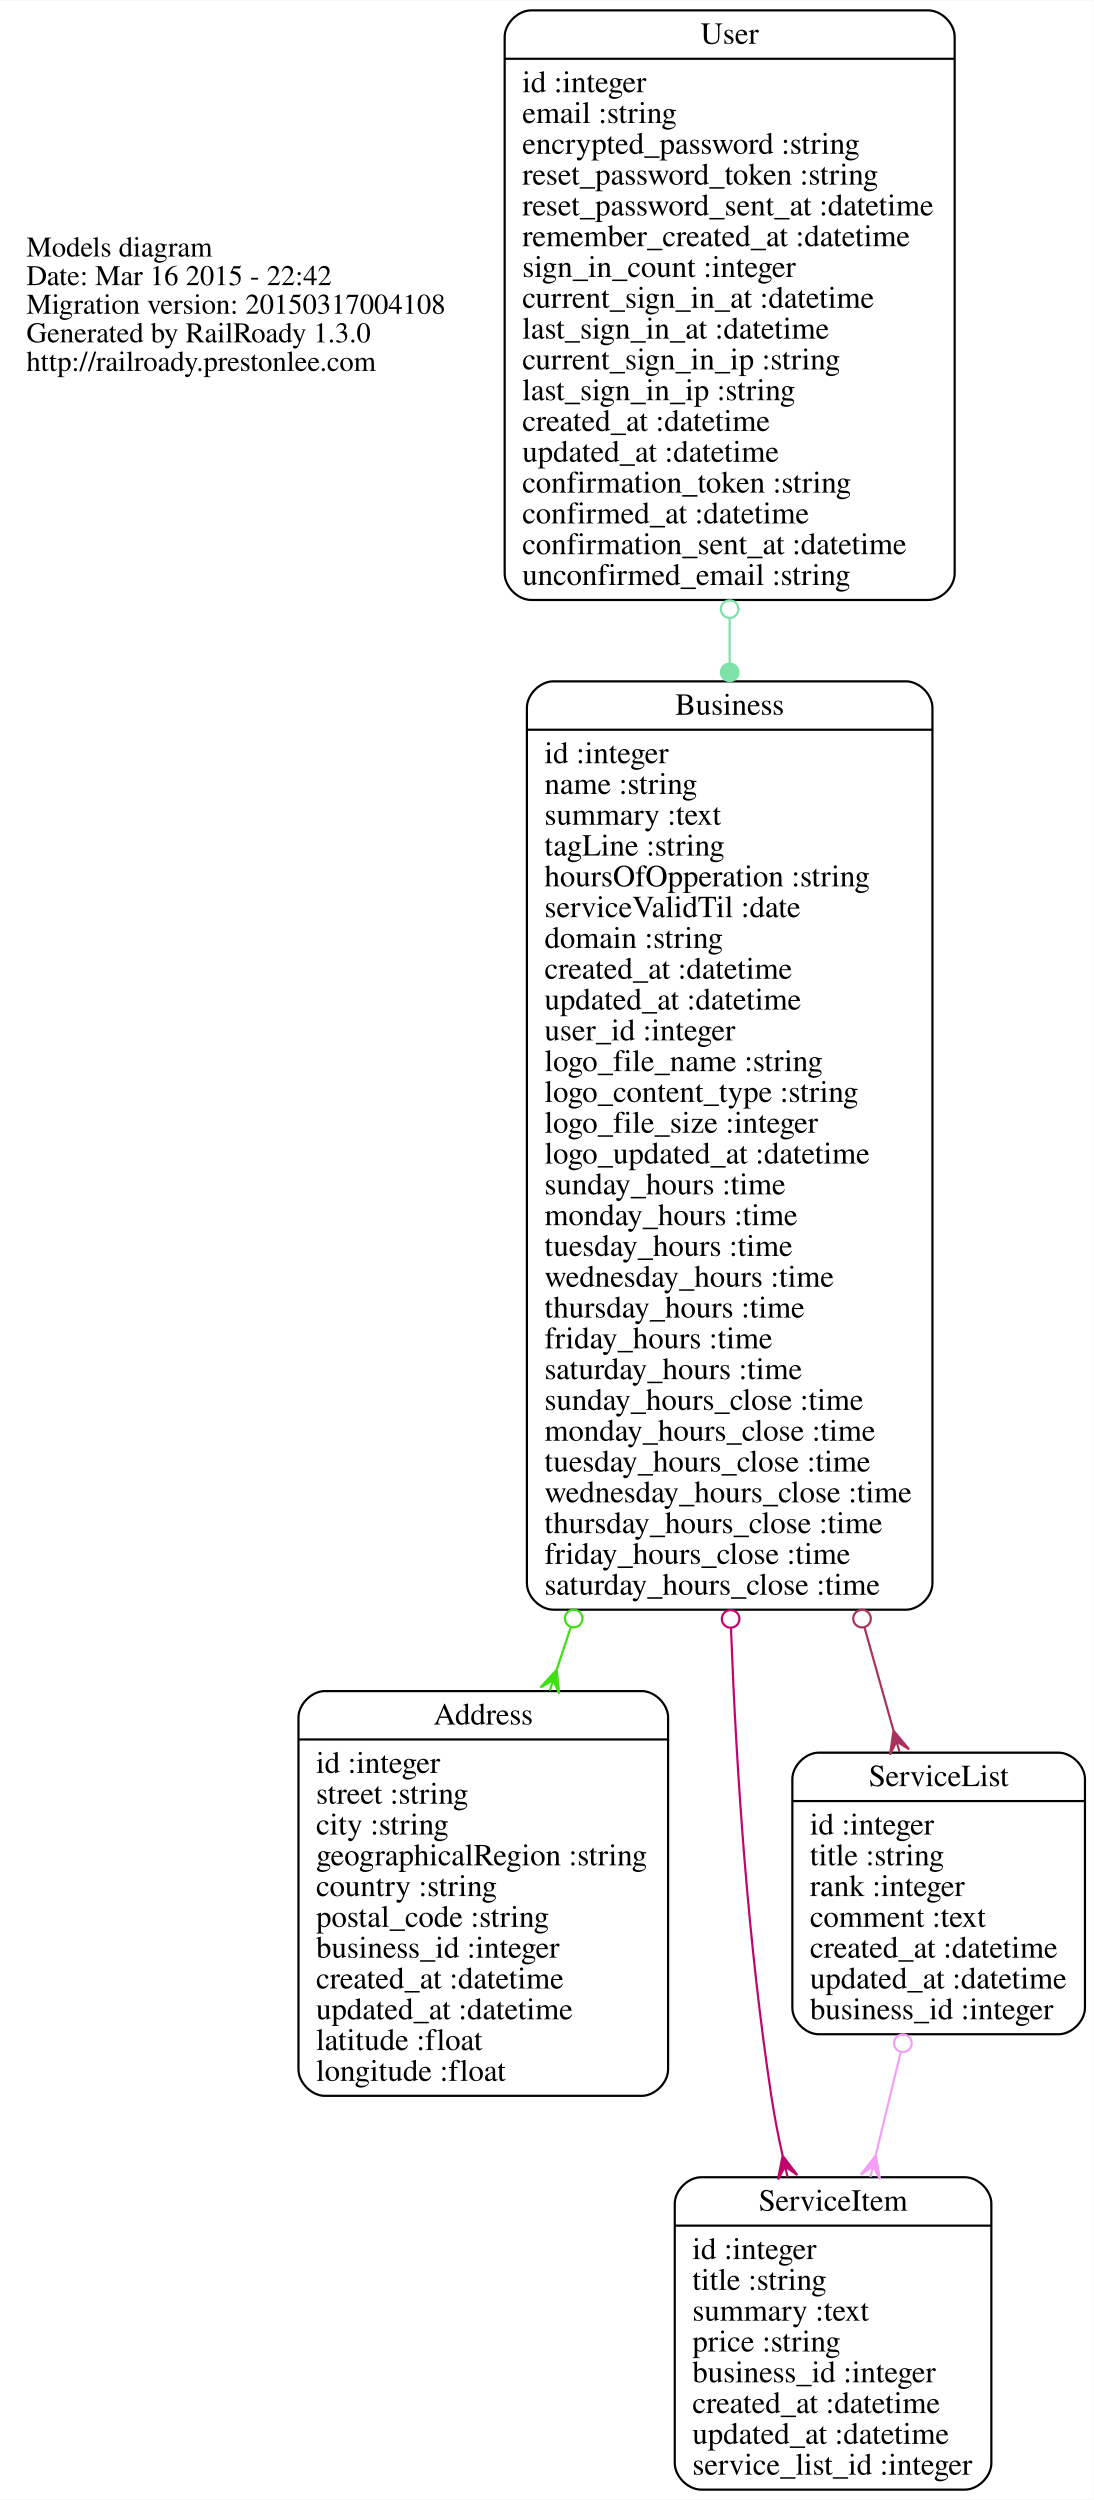
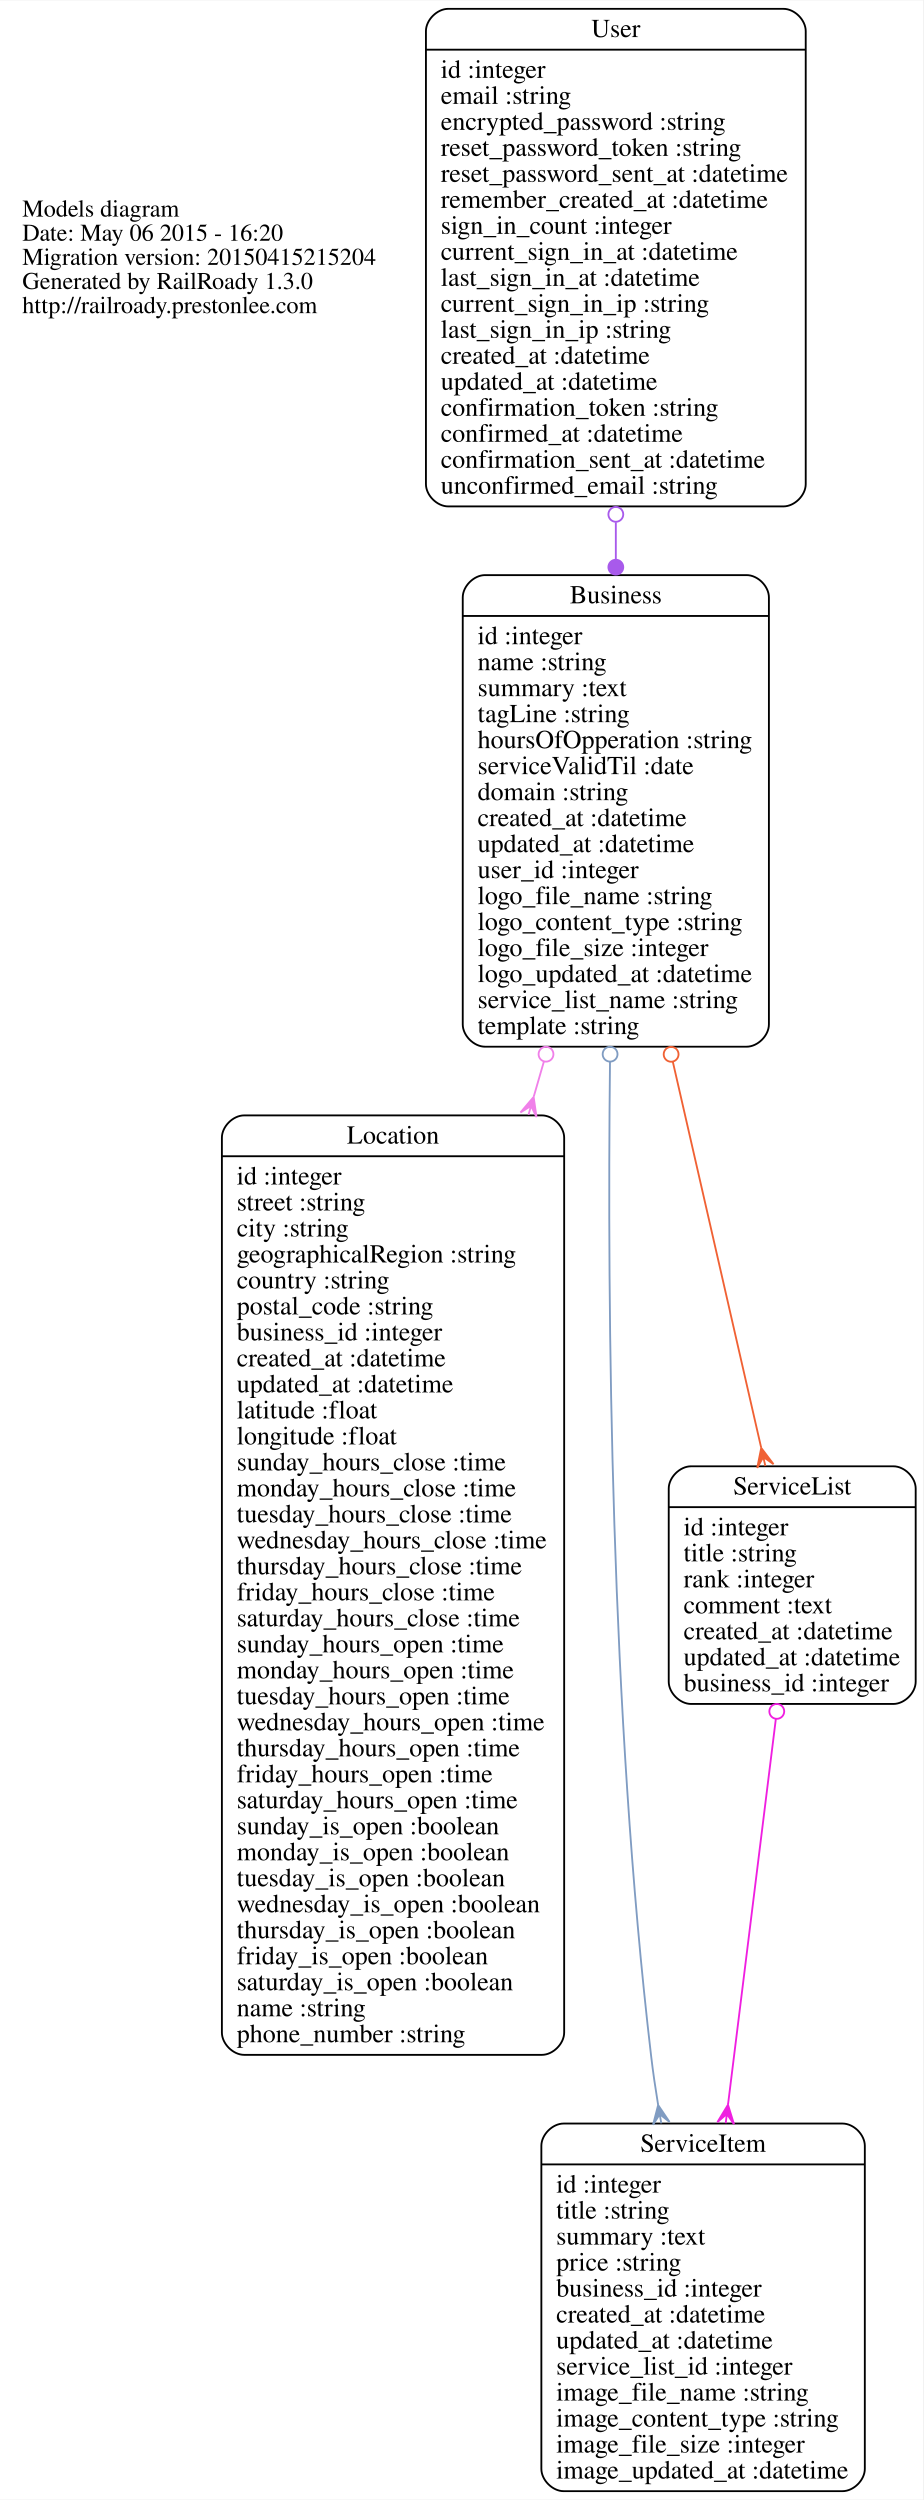
- <svg xmlns="http://www.w3.org/2000/svg" width="497pt" height="1136pt" viewBox="0.00 0.00 497.19 1136.00">
-   <g id="graph0" class="graph" transform="scale(1 1) rotate(0) translate(4 1132)">
-     <polygon fill="white" stroke="none" points="-4,4 -4,-1132 493.193,-1132 493.193,4 -4,4" />
+ <svg xmlns="http://www.w3.org/2000/svg" width="497pt" height="1346pt" viewBox="0.00 0.00 497.19 1346.00">
+   <g id="graph0" class="graph" transform="scale(1 1) rotate(0) translate(4 1342)">
+     <polygon fill="white" stroke="none" points="-4,4 -4,-1342 493.193,-1342 493.193,4 -4,4" />
    <g id="node1" class="node">
-       <text text-anchor="start" x="8" y="-1015.6" font-family="Times,serif" font-size="13.00">Models diagram</text>
-       <text text-anchor="start" x="8" y="-1002.6" font-family="Times,serif" font-size="13.00">Date: Mar 16 2015 - 22:42</text>
-       <text text-anchor="start" x="8" y="-989.6" font-family="Times,serif" font-size="13.00">Migration version: 20150317004108</text>
-       <text text-anchor="start" x="8" y="-976.6" font-family="Times,serif" font-size="13.00">Generated by RailRoady 1.3.0</text>
-       <text text-anchor="start" x="8" y="-963.6" font-family="Times,serif" font-size="13.00">http://railroady.prestonlee.com</text>
+       <text text-anchor="start" x="8" y="-1225.6" font-family="Times,serif" font-size="13.00">Models diagram</text>
+       <text text-anchor="start" x="8" y="-1212.6" font-family="Times,serif" font-size="13.00">Date: May 06 2015 - 16:20</text>
+       <text text-anchor="start" x="8" y="-1199.6" font-family="Times,serif" font-size="13.00">Migration version: 20150415215204</text>
+       <text text-anchor="start" x="8" y="-1186.6" font-family="Times,serif" font-size="13.00">Generated by RailRoady 1.3.0</text>
+       <text text-anchor="start" x="8" y="-1173.6" font-family="Times,serif" font-size="13.00">http://railroady.prestonlee.com</text>
    </g>
    <g id="node2" class="node">
-       <path fill="none" stroke="black" d="M143.679,-179.5C143.679,-179.5 287.697,-179.5 287.697,-179.5 293.697,-179.5 299.697,-185.5 299.697,-191.5 299.697,-191.5 299.697,-351.5 299.697,-351.5 299.697,-357.5 293.697,-363.5 287.697,-363.5 287.697,-363.5 143.679,-363.5 143.679,-363.5 137.679,-363.5 131.679,-357.5 131.679,-351.5 131.679,-351.5 131.679,-191.5 131.679,-191.5 131.679,-185.5 137.679,-179.5 143.679,-179.5" />
-       <text text-anchor="middle" x="215.688" y="-348.3" font-family="Times,serif" font-size="14.00">Address</text>
-       <polyline fill="none" stroke="black" points="131.679,-341.5 299.697,-341.5 " />
-       <text text-anchor="start" x="139.679" y="-326.3" font-family="Times,serif" font-size="14.00">id :integer</text>
-       <text text-anchor="start" x="139.679" y="-312.3" font-family="Times,serif" font-size="14.00">street :string</text>
-       <text text-anchor="start" x="139.679" y="-298.3" font-family="Times,serif" font-size="14.00">city :string</text>
-       <text text-anchor="start" x="139.679" y="-284.3" font-family="Times,serif" font-size="14.00">geographicalRegion :string</text>
-       <text text-anchor="start" x="139.679" y="-270.3" font-family="Times,serif" font-size="14.00">country :string</text>
-       <text text-anchor="start" x="139.679" y="-256.3" font-family="Times,serif" font-size="14.00">postal_code :string</text>
-       <text text-anchor="start" x="139.679" y="-242.3" font-family="Times,serif" font-size="14.00">business_id :integer</text>
-       <text text-anchor="start" x="139.679" y="-228.3" font-family="Times,serif" font-size="14.00">created_at :datetime</text>
-       <text text-anchor="start" x="139.679" y="-214.3" font-family="Times,serif" font-size="14.00">updated_at :datetime</text>
-       <text text-anchor="start" x="139.679" y="-200.3" font-family="Times,serif" font-size="14.00">latitude :float</text>
-       <text text-anchor="start" x="139.679" y="-186.3" font-family="Times,serif" font-size="14.00">longitude :float</text>
+       <path fill="none" stroke="black" d="M257.238,-778.5C257.238,-778.5 398.138,-778.5 398.138,-778.5 404.138,-778.5 410.138,-784.5 410.138,-790.5 410.138,-790.5 410.138,-1020.5 410.138,-1020.5 410.138,-1026.5 404.138,-1032.5 398.138,-1032.5 398.138,-1032.5 257.238,-1032.5 257.238,-1032.5 251.238,-1032.5 245.238,-1026.5 245.238,-1020.5 245.238,-1020.5 245.238,-790.5 245.238,-790.5 245.238,-784.5 251.238,-778.5 257.238,-778.5" />
+       <text text-anchor="middle" x="327.688" y="-1017.3" font-family="Times,serif" font-size="14.00">Business</text>
+       <polyline fill="none" stroke="black" points="245.238,-1010.5 410.138,-1010.5 " />
+       <text text-anchor="start" x="253.238" y="-995.3" font-family="Times,serif" font-size="14.00">id :integer</text>
+       <text text-anchor="start" x="253.238" y="-981.3" font-family="Times,serif" font-size="14.00">name :string</text>
+       <text text-anchor="start" x="253.238" y="-967.3" font-family="Times,serif" font-size="14.00">summary :text</text>
+       <text text-anchor="start" x="253.238" y="-953.3" font-family="Times,serif" font-size="14.00">tagLine :string</text>
+       <text text-anchor="start" x="253.238" y="-939.3" font-family="Times,serif" font-size="14.00">hoursOfOpperation :string</text>
+       <text text-anchor="start" x="253.238" y="-925.3" font-family="Times,serif" font-size="14.00">serviceValidTil :date</text>
+       <text text-anchor="start" x="253.238" y="-911.3" font-family="Times,serif" font-size="14.00">domain :string</text>
+       <text text-anchor="start" x="253.238" y="-897.3" font-family="Times,serif" font-size="14.00">created_at :datetime</text>
+       <text text-anchor="start" x="253.238" y="-883.3" font-family="Times,serif" font-size="14.00">updated_at :datetime</text>
+       <text text-anchor="start" x="253.238" y="-869.3" font-family="Times,serif" font-size="14.00">user_id :integer</text>
+       <text text-anchor="start" x="253.238" y="-855.3" font-family="Times,serif" font-size="14.00">logo_file_name :string</text>
+       <text text-anchor="start" x="253.238" y="-841.3" font-family="Times,serif" font-size="14.00">logo_content_type :string</text>
+       <text text-anchor="start" x="253.238" y="-827.3" font-family="Times,serif" font-size="14.00">logo_file_size :integer</text>
+       <text text-anchor="start" x="253.238" y="-813.3" font-family="Times,serif" font-size="14.00">logo_updated_at :datetime</text>
+       <text text-anchor="start" x="253.238" y="-799.3" font-family="Times,serif" font-size="14.00">service_list_name :string</text>
+       <text text-anchor="start" x="253.238" y="-785.3" font-family="Times,serif" font-size="14.00">template :string</text>
    </g>
    <g id="node3" class="node">
-       <path fill="none" stroke="black" d="M247.513,-400.5C247.513,-400.5 407.862,-400.5 407.862,-400.5 413.862,-400.5 419.862,-406.5 419.862,-412.5 419.862,-412.5 419.862,-810.5 419.862,-810.5 419.862,-816.5 413.862,-822.5 407.862,-822.5 407.862,-822.5 247.513,-822.5 247.513,-822.5 241.513,-822.5 235.513,-816.5 235.513,-810.5 235.513,-810.5 235.513,-412.5 235.513,-412.5 235.513,-406.5 241.513,-400.5 247.513,-400.5" />
-       <text text-anchor="middle" x="327.688" y="-807.3" font-family="Times,serif" font-size="14.00">Business</text>
-       <polyline fill="none" stroke="black" points="235.513,-800.5 419.862,-800.5 " />
-       <text text-anchor="start" x="243.513" y="-785.3" font-family="Times,serif" font-size="14.00">id :integer</text>
-       <text text-anchor="start" x="243.513" y="-771.3" font-family="Times,serif" font-size="14.00">name :string</text>
-       <text text-anchor="start" x="243.513" y="-757.3" font-family="Times,serif" font-size="14.00">summary :text</text>
-       <text text-anchor="start" x="243.513" y="-743.3" font-family="Times,serif" font-size="14.00">tagLine :string</text>
-       <text text-anchor="start" x="243.513" y="-729.3" font-family="Times,serif" font-size="14.00">hoursOfOpperation :string</text>
-       <text text-anchor="start" x="243.513" y="-715.3" font-family="Times,serif" font-size="14.00">serviceValidTil :date</text>
-       <text text-anchor="start" x="243.513" y="-701.3" font-family="Times,serif" font-size="14.00">domain :string</text>
-       <text text-anchor="start" x="243.513" y="-687.3" font-family="Times,serif" font-size="14.00">created_at :datetime</text>
-       <text text-anchor="start" x="243.513" y="-673.3" font-family="Times,serif" font-size="14.00">updated_at :datetime</text>
-       <text text-anchor="start" x="243.513" y="-659.3" font-family="Times,serif" font-size="14.00">user_id :integer</text>
-       <text text-anchor="start" x="243.513" y="-645.3" font-family="Times,serif" font-size="14.00">logo_file_name :string</text>
-       <text text-anchor="start" x="243.513" y="-631.3" font-family="Times,serif" font-size="14.00">logo_content_type :string</text>
-       <text text-anchor="start" x="243.513" y="-617.3" font-family="Times,serif" font-size="14.00">logo_file_size :integer</text>
-       <text text-anchor="start" x="243.513" y="-603.3" font-family="Times,serif" font-size="14.00">logo_updated_at :datetime</text>
-       <text text-anchor="start" x="243.513" y="-589.3" font-family="Times,serif" font-size="14.00">sunday_hours :time</text>
-       <text text-anchor="start" x="243.513" y="-575.3" font-family="Times,serif" font-size="14.00">monday_hours :time</text>
-       <text text-anchor="start" x="243.513" y="-561.3" font-family="Times,serif" font-size="14.00">tuesday_hours :time</text>
-       <text text-anchor="start" x="243.513" y="-547.3" font-family="Times,serif" font-size="14.00">wednesday_hours :time</text>
-       <text text-anchor="start" x="243.513" y="-533.3" font-family="Times,serif" font-size="14.00">thursday_hours :time</text>
-       <text text-anchor="start" x="243.513" y="-519.3" font-family="Times,serif" font-size="14.00">friday_hours :time</text>
-       <text text-anchor="start" x="243.513" y="-505.3" font-family="Times,serif" font-size="14.00">saturday_hours :time</text>
-       <text text-anchor="start" x="243.513" y="-491.3" font-family="Times,serif" font-size="14.00">sunday_hours_close :time</text>
-       <text text-anchor="start" x="243.513" y="-477.3" font-family="Times,serif" font-size="14.00">monday_hours_close :time</text>
-       <text text-anchor="start" x="243.513" y="-463.3" font-family="Times,serif" font-size="14.00">tuesday_hours_close :time</text>
-       <text text-anchor="start" x="243.513" y="-449.3" font-family="Times,serif" font-size="14.00">wednesday_hours_close :time</text>
-       <text text-anchor="start" x="243.513" y="-435.3" font-family="Times,serif" font-size="14.00">thursday_hours_close :time</text>
-       <text text-anchor="start" x="243.513" y="-421.3" font-family="Times,serif" font-size="14.00">friday_hours_close :time</text>
-       <text text-anchor="start" x="243.513" y="-407.3" font-family="Times,serif" font-size="14.00">saturday_hours_close :time</text>
+       <path fill="none" stroke="black" d="M127.513,-235.5C127.513,-235.5 287.862,-235.5 287.862,-235.5 293.862,-235.5 299.862,-241.5 299.862,-247.5 299.862,-247.5 299.862,-729.5 299.862,-729.5 299.862,-735.5 293.862,-741.5 287.862,-741.5 287.862,-741.5 127.513,-741.5 127.513,-741.5 121.513,-741.5 115.513,-735.5 115.513,-729.5 115.513,-729.5 115.513,-247.5 115.513,-247.5 115.513,-241.5 121.513,-235.5 127.513,-235.5" />
+       <text text-anchor="middle" x="207.688" y="-726.3" font-family="Times,serif" font-size="14.00">Location</text>
+       <polyline fill="none" stroke="black" points="115.513,-719.5 299.862,-719.5 " />
+       <text text-anchor="start" x="123.513" y="-704.3" font-family="Times,serif" font-size="14.00">id :integer</text>
+       <text text-anchor="start" x="123.513" y="-690.3" font-family="Times,serif" font-size="14.00">street :string</text>
+       <text text-anchor="start" x="123.513" y="-676.3" font-family="Times,serif" font-size="14.00">city :string</text>
+       <text text-anchor="start" x="123.513" y="-662.3" font-family="Times,serif" font-size="14.00">geographicalRegion :string</text>
+       <text text-anchor="start" x="123.513" y="-648.3" font-family="Times,serif" font-size="14.00">country :string</text>
+       <text text-anchor="start" x="123.513" y="-634.3" font-family="Times,serif" font-size="14.00">postal_code :string</text>
+       <text text-anchor="start" x="123.513" y="-620.3" font-family="Times,serif" font-size="14.00">business_id :integer</text>
+       <text text-anchor="start" x="123.513" y="-606.3" font-family="Times,serif" font-size="14.00">created_at :datetime</text>
+       <text text-anchor="start" x="123.513" y="-592.3" font-family="Times,serif" font-size="14.00">updated_at :datetime</text>
+       <text text-anchor="start" x="123.513" y="-578.3" font-family="Times,serif" font-size="14.00">latitude :float</text>
+       <text text-anchor="start" x="123.513" y="-564.3" font-family="Times,serif" font-size="14.00">longitude :float</text>
+       <text text-anchor="start" x="123.513" y="-550.3" font-family="Times,serif" font-size="14.00">sunday_hours_close :time</text>
+       <text text-anchor="start" x="123.513" y="-536.3" font-family="Times,serif" font-size="14.00">monday_hours_close :time</text>
+       <text text-anchor="start" x="123.513" y="-522.3" font-family="Times,serif" font-size="14.00">tuesday_hours_close :time</text>
+       <text text-anchor="start" x="123.513" y="-508.3" font-family="Times,serif" font-size="14.00">wednesday_hours_close :time</text>
+       <text text-anchor="start" x="123.513" y="-494.3" font-family="Times,serif" font-size="14.00">thursday_hours_close :time</text>
+       <text text-anchor="start" x="123.513" y="-480.3" font-family="Times,serif" font-size="14.00">friday_hours_close :time</text>
+       <text text-anchor="start" x="123.513" y="-466.3" font-family="Times,serif" font-size="14.00">saturday_hours_close :time</text>
+       <text text-anchor="start" x="123.513" y="-452.3" font-family="Times,serif" font-size="14.00">sunday_hours_open :time</text>
+       <text text-anchor="start" x="123.513" y="-438.3" font-family="Times,serif" font-size="14.00">monday_hours_open :time</text>
+       <text text-anchor="start" x="123.513" y="-424.3" font-family="Times,serif" font-size="14.00">tuesday_hours_open :time</text>
+       <text text-anchor="start" x="123.513" y="-410.3" font-family="Times,serif" font-size="14.00">wednesday_hours_open :time</text>
+       <text text-anchor="start" x="123.513" y="-396.3" font-family="Times,serif" font-size="14.00">thursday_hours_open :time</text>
+       <text text-anchor="start" x="123.513" y="-382.3" font-family="Times,serif" font-size="14.00">friday_hours_open :time</text>
+       <text text-anchor="start" x="123.513" y="-368.3" font-family="Times,serif" font-size="14.00">saturday_hours_open :time</text>
+       <text text-anchor="start" x="123.513" y="-354.3" font-family="Times,serif" font-size="14.00">sunday_is_open :boolean</text>
+       <text text-anchor="start" x="123.513" y="-340.3" font-family="Times,serif" font-size="14.00">monday_is_open :boolean</text>
+       <text text-anchor="start" x="123.513" y="-326.3" font-family="Times,serif" font-size="14.00">tuesday_is_open :boolean</text>
+       <text text-anchor="start" x="123.513" y="-312.3" font-family="Times,serif" font-size="14.00">wednesday_is_open :boolean</text>
+       <text text-anchor="start" x="123.513" y="-298.3" font-family="Times,serif" font-size="14.00">thursday_is_open :boolean</text>
+       <text text-anchor="start" x="123.513" y="-284.3" font-family="Times,serif" font-size="14.00">friday_is_open :boolean</text>
+       <text text-anchor="start" x="123.513" y="-270.3" font-family="Times,serif" font-size="14.00">saturday_is_open :boolean</text>
+       <text text-anchor="start" x="123.513" y="-256.3" font-family="Times,serif" font-size="14.00">name :string</text>
+       <text text-anchor="start" x="123.513" y="-242.3" font-family="Times,serif" font-size="14.00">phone_number :string</text>
    </g>
    <g id="edge1" class="edge">
-       <path fill="none" stroke="#3fdf13" d="M255.496,-392.636C253.335,-386.113 251.208,-379.696 249.132,-373.429" />
-       <ellipse fill="none" stroke="#3fdf13" cx="256.772" cy="-396.486" rx="4" ry="4" />
-       <polygon fill="#3fdf13" stroke="#3fdf13" points="249.057,-373.203 250.183,-362.295 247.484,-368.456 245.911,-363.71 245.911,-363.71 245.911,-363.71 247.484,-368.456 241.64,-365.126 249.057,-373.203 249.057,-373.203" />
+       <path fill="none" stroke="#f080e9" d="M288.938,-770.492C287.163,-764.351 285.359,-758.112 283.533,-751.799" />
+       <ellipse fill="none" stroke="#f080e9" cx="290.084" cy="-774.453" rx="4" ry="4" />
+       <polygon fill="#f080e9" stroke="#f080e9" points="283.427,-751.43 284.972,-740.574 282.038,-746.627 280.649,-741.824 280.649,-741.824 280.649,-741.824 282.038,-746.627 276.326,-743.074 283.427,-751.43 283.427,-751.43" />
    </g>
    <g id="node4" class="node">
-       <path fill="none" stroke="black" d="M314.734,-0.5C314.734,-0.5 434.641,-0.5 434.641,-0.5 440.641,-0.5 446.641,-6.5 446.641,-12.5 446.641,-12.5 446.641,-130.5 446.641,-130.5 446.641,-136.5 440.641,-142.5 434.641,-142.5 434.641,-142.5 314.734,-142.5 314.734,-142.5 308.734,-142.5 302.734,-136.5 302.734,-130.5 302.734,-130.5 302.734,-12.5 302.734,-12.5 302.734,-6.5 308.734,-0.5 314.734,-0.5" />
-       <text text-anchor="middle" x="374.688" y="-127.3" font-family="Times,serif" font-size="14.00">ServiceItem</text>
-       <polyline fill="none" stroke="black" points="302.734,-120.5 446.641,-120.5 " />
-       <text text-anchor="start" x="310.734" y="-105.3" font-family="Times,serif" font-size="14.00">id :integer</text>
-       <text text-anchor="start" x="310.734" y="-91.3" font-family="Times,serif" font-size="14.00">title :string</text>
-       <text text-anchor="start" x="310.734" y="-77.3" font-family="Times,serif" font-size="14.00">summary :text</text>
-       <text text-anchor="start" x="310.734" y="-63.3" font-family="Times,serif" font-size="14.00">price :string</text>
-       <text text-anchor="start" x="310.734" y="-49.3" font-family="Times,serif" font-size="14.00">business_id :integer</text>
-       <text text-anchor="start" x="310.734" y="-35.3" font-family="Times,serif" font-size="14.00">created_at :datetime</text>
-       <text text-anchor="start" x="310.734" y="-21.3" font-family="Times,serif" font-size="14.00">updated_at :datetime</text>
-       <text text-anchor="start" x="310.734" y="-7.3" font-family="Times,serif" font-size="14.00">service_list_id :integer</text>
+       <path fill="none" stroke="black" d="M299.579,-0.5C299.579,-0.5 449.797,-0.5 449.797,-0.5 455.797,-0.5 461.797,-6.5 461.797,-12.5 461.797,-12.5 461.797,-186.5 461.797,-186.5 461.797,-192.5 455.797,-198.5 449.797,-198.5 449.797,-198.5 299.579,-198.5 299.579,-198.5 293.579,-198.5 287.579,-192.5 287.579,-186.5 287.579,-186.5 287.579,-12.5 287.579,-12.5 287.579,-6.5 293.579,-0.5 299.579,-0.5" />
+       <text text-anchor="middle" x="374.688" y="-183.3" font-family="Times,serif" font-size="14.00">ServiceItem</text>
+       <polyline fill="none" stroke="black" points="287.579,-176.5 461.797,-176.5 " />
+       <text text-anchor="start" x="295.579" y="-161.3" font-family="Times,serif" font-size="14.00">id :integer</text>
+       <text text-anchor="start" x="295.579" y="-147.3" font-family="Times,serif" font-size="14.00">title :string</text>
+       <text text-anchor="start" x="295.579" y="-133.3" font-family="Times,serif" font-size="14.00">summary :text</text>
+       <text text-anchor="start" x="295.579" y="-119.3" font-family="Times,serif" font-size="14.00">price :string</text>
+       <text text-anchor="start" x="295.579" y="-105.3" font-family="Times,serif" font-size="14.00">business_id :integer</text>
+       <text text-anchor="start" x="295.579" y="-91.3" font-family="Times,serif" font-size="14.00">created_at :datetime</text>
+       <text text-anchor="start" x="295.579" y="-77.3" font-family="Times,serif" font-size="14.00">updated_at :datetime</text>
+       <text text-anchor="start" x="295.579" y="-63.3" font-family="Times,serif" font-size="14.00">service_list_id :integer</text>
+       <text text-anchor="start" x="295.579" y="-49.3" font-family="Times,serif" font-size="14.00">image_file_name :string</text>
+       <text text-anchor="start" x="295.579" y="-35.3" font-family="Times,serif" font-size="14.00">image_content_type :string</text>
+       <text text-anchor="start" x="295.579" y="-21.3" font-family="Times,serif" font-size="14.00">image_file_size :integer</text>
+       <text text-anchor="start" x="295.579" y="-7.3" font-family="Times,serif" font-size="14.00">image_updated_at :datetime</text>
    </g>
    <g id="edge2" class="edge">
-       <path fill="none" stroke="#c1046d" d="M328.279,-391.99C330.878,-323.504 336.245,-247.837 346.688,-179 348,-170.348 349.739,-161.385 351.708,-152.499" />
-       <ellipse fill="none" stroke="#c1046d" cx="328.121" cy="-396.309" rx="4" ry="4" />
-       <polygon fill="#c1046d" stroke="#c1046d" points="351.763,-152.262 358.404,-143.536 352.892,-147.391 354.02,-142.52 354.02,-142.52 354.02,-142.52 352.892,-147.391 349.637,-141.504 351.763,-152.262 351.763,-152.262" />
+       <path fill="none" stroke="#809cc2" d="M324.55,-770.465C323.005,-634.944 325.013,-419.709 346.688,-235 347.698,-226.394 348.985,-217.523 350.45,-208.633" />
+       <ellipse fill="none" stroke="#809cc2" cx="324.599" cy="-774.468" rx="4" ry="4" />
+       <polygon fill="#809cc2" stroke="#809cc2" points="350.48,-208.459 356.61,-199.366 351.327,-203.531 352.175,-198.603 352.175,-198.603 352.175,-198.603 351.327,-203.531 347.74,-197.841 350.48,-208.459 350.48,-208.459" />
    </g>
    <g id="node5" class="node">
-       <path fill="none" stroke="black" d="M368.182,-207.5C368.182,-207.5 477.193,-207.5 477.193,-207.5 483.193,-207.5 489.193,-213.5 489.193,-219.5 489.193,-219.5 489.193,-323.5 489.193,-323.5 489.193,-329.5 483.193,-335.5 477.193,-335.5 477.193,-335.5 368.182,-335.5 368.182,-335.5 362.182,-335.5 356.182,-329.5 356.182,-323.5 356.182,-323.5 356.182,-219.5 356.182,-219.5 356.182,-213.5 362.182,-207.5 368.182,-207.5" />
-       <text text-anchor="middle" x="422.688" y="-320.3" font-family="Times,serif" font-size="14.00">ServiceList</text>
-       <polyline fill="none" stroke="black" points="356.182,-313.5 489.193,-313.5 " />
-       <text text-anchor="start" x="364.182" y="-298.3" font-family="Times,serif" font-size="14.00">id :integer</text>
-       <text text-anchor="start" x="364.182" y="-284.3" font-family="Times,serif" font-size="14.00">title :string</text>
-       <text text-anchor="start" x="364.182" y="-270.3" font-family="Times,serif" font-size="14.00">rank :integer</text>
-       <text text-anchor="start" x="364.182" y="-256.3" font-family="Times,serif" font-size="14.00">comment :text</text>
-       <text text-anchor="start" x="364.182" y="-242.3" font-family="Times,serif" font-size="14.00">created_at :datetime</text>
-       <text text-anchor="start" x="364.182" y="-228.3" font-family="Times,serif" font-size="14.00">updated_at :datetime</text>
-       <text text-anchor="start" x="364.182" y="-214.3" font-family="Times,serif" font-size="14.00">business_id :integer</text>
+       <path fill="none" stroke="black" d="M368.182,-424.5C368.182,-424.5 477.193,-424.5 477.193,-424.5 483.193,-424.5 489.193,-430.5 489.193,-436.5 489.193,-436.5 489.193,-540.5 489.193,-540.5 489.193,-546.5 483.193,-552.5 477.193,-552.5 477.193,-552.5 368.182,-552.5 368.182,-552.5 362.182,-552.5 356.182,-546.5 356.182,-540.5 356.182,-540.5 356.182,-436.5 356.182,-436.5 356.182,-430.5 362.182,-424.5 368.182,-424.5" />
+       <text text-anchor="middle" x="422.688" y="-537.3" font-family="Times,serif" font-size="14.00">ServiceList</text>
+       <polyline fill="none" stroke="black" points="356.182,-530.5 489.193,-530.5 " />
+       <text text-anchor="start" x="364.182" y="-515.3" font-family="Times,serif" font-size="14.00">id :integer</text>
+       <text text-anchor="start" x="364.182" y="-501.3" font-family="Times,serif" font-size="14.00">title :string</text>
+       <text text-anchor="start" x="364.182" y="-487.3" font-family="Times,serif" font-size="14.00">rank :integer</text>
+       <text text-anchor="start" x="364.182" y="-473.3" font-family="Times,serif" font-size="14.00">comment :text</text>
+       <text text-anchor="start" x="364.182" y="-459.3" font-family="Times,serif" font-size="14.00">created_at :datetime</text>
+       <text text-anchor="start" x="364.182" y="-445.3" font-family="Times,serif" font-size="14.00">updated_at :datetime</text>
+       <text text-anchor="start" x="364.182" y="-431.3" font-family="Times,serif" font-size="14.00">business_id :integer</text>
    </g>
    <g id="edge3" class="edge">
-       <path fill="none" stroke="#aa325e" d="M388.978,-392.436C393.625,-375.901 398.08,-360.053 402.141,-345.602" />
-       <ellipse fill="none" stroke="#aa325e" cx="387.855" cy="-396.433" rx="4" ry="4" />
-       <polygon fill="#aa325e" stroke="#aa325e" points="402.182,-345.457 409.22,-337.048 403.535,-340.644 404.888,-335.83 404.888,-335.83 404.888,-335.83 403.535,-340.644 400.556,-334.613 402.182,-345.457 402.182,-345.457" />
+       <path fill="none" stroke="#f06134" d="M358.394,-770.364C374.177,-701.414 392.8,-620.06 405.93,-562.705" />
+       <ellipse fill="none" stroke="#f06134" cx="357.47" cy="-774.397" rx="4" ry="4" />
+       <polygon fill="#f06134" stroke="#f06134" points="406.002,-562.389 412.62,-553.646 407.118,-557.515 408.234,-552.642 408.234,-552.642 408.234,-552.642 407.118,-557.515 403.847,-551.637 406.002,-562.389 406.002,-562.389" />
    </g>
    <g id="edge4" class="edge">
-       <path fill="none" stroke="#f49ff5" d="M405.471,-199.479C401.794,-184.314 397.886,-168.194 394.133,-152.711" />
-       <ellipse fill="none" stroke="#f49ff5" cx="406.426" cy="-203.42" rx="4" ry="4" />
-       <polygon fill="#f49ff5" stroke="#f49ff5" points="394.049,-152.363 396.066,-141.585 392.871,-147.504 391.693,-142.645 391.693,-142.645 391.693,-142.645 392.871,-147.504 387.319,-143.705 394.049,-152.363 394.049,-152.363" />
+       <path fill="none" stroke="#ef1fe0" d="M413.869,-416.402C406.661,-358.286 396.353,-275.178 388.119,-208.791" />
+       <ellipse fill="none" stroke="#ef1fe0" cx="414.376" cy="-420.491" rx="4" ry="4" />
+       <polygon fill="#ef1fe0" stroke="#ef1fe0" points="388.099,-208.629 391.334,-198.151 387.484,-203.667 386.868,-198.705 386.868,-198.705 386.868,-198.705 387.484,-203.667 382.402,-199.259 388.099,-208.629 388.099,-208.629" />
    </g>
    <g id="node6" class="node">
-       <path fill="none" stroke="black" d="M237.41,-859.5C237.41,-859.5 417.966,-859.5 417.966,-859.5 423.966,-859.5 429.966,-865.5 429.966,-871.5 429.966,-871.5 429.966,-1115.5 429.966,-1115.5 429.966,-1121.5 423.966,-1127.5 417.966,-1127.5 417.966,-1127.5 237.41,-1127.5 237.41,-1127.5 231.41,-1127.5 225.41,-1121.5 225.41,-1115.5 225.41,-1115.5 225.41,-871.5 225.41,-871.5 225.41,-865.5 231.41,-859.5 237.41,-859.5" />
-       <text text-anchor="middle" x="327.688" y="-1112.3" font-family="Times,serif" font-size="14.00">User</text>
-       <polyline fill="none" stroke="black" points="225.41,-1105.5 429.966,-1105.5 " />
-       <text text-anchor="start" x="233.41" y="-1090.3" font-family="Times,serif" font-size="14.00">id :integer</text>
-       <text text-anchor="start" x="233.41" y="-1076.3" font-family="Times,serif" font-size="14.00">email :string</text>
-       <text text-anchor="start" x="233.41" y="-1062.3" font-family="Times,serif" font-size="14.00">encrypted_password :string</text>
-       <text text-anchor="start" x="233.41" y="-1048.3" font-family="Times,serif" font-size="14.00">reset_password_token :string</text>
-       <text text-anchor="start" x="233.41" y="-1034.3" font-family="Times,serif" font-size="14.00">reset_password_sent_at :datetime</text>
-       <text text-anchor="start" x="233.41" y="-1020.3" font-family="Times,serif" font-size="14.00">remember_created_at :datetime</text>
-       <text text-anchor="start" x="233.41" y="-1006.3" font-family="Times,serif" font-size="14.00">sign_in_count :integer</text>
-       <text text-anchor="start" x="233.41" y="-992.3" font-family="Times,serif" font-size="14.00">current_sign_in_at :datetime</text>
-       <text text-anchor="start" x="233.41" y="-978.3" font-family="Times,serif" font-size="14.00">last_sign_in_at :datetime</text>
-       <text text-anchor="start" x="233.41" y="-964.3" font-family="Times,serif" font-size="14.00">current_sign_in_ip :string</text>
-       <text text-anchor="start" x="233.41" y="-950.3" font-family="Times,serif" font-size="14.00">last_sign_in_ip :string</text>
-       <text text-anchor="start" x="233.41" y="-936.3" font-family="Times,serif" font-size="14.00">created_at :datetime</text>
-       <text text-anchor="start" x="233.41" y="-922.3" font-family="Times,serif" font-size="14.00">updated_at :datetime</text>
-       <text text-anchor="start" x="233.41" y="-908.3" font-family="Times,serif" font-size="14.00">confirmation_token :string</text>
-       <text text-anchor="start" x="233.41" y="-894.3" font-family="Times,serif" font-size="14.00">confirmed_at :datetime</text>
-       <text text-anchor="start" x="233.41" y="-880.3" font-family="Times,serif" font-size="14.00">confirmation_sent_at :datetime</text>
-       <text text-anchor="start" x="233.41" y="-866.3" font-family="Times,serif" font-size="14.00">unconfirmed_email :string</text>
+       <path fill="none" stroke="black" d="M237.41,-1069.5C237.41,-1069.5 417.966,-1069.5 417.966,-1069.5 423.966,-1069.5 429.966,-1075.5 429.966,-1081.5 429.966,-1081.5 429.966,-1325.5 429.966,-1325.5 429.966,-1331.5 423.966,-1337.5 417.966,-1337.5 417.966,-1337.5 237.41,-1337.5 237.41,-1337.5 231.41,-1337.5 225.41,-1331.5 225.41,-1325.5 225.41,-1325.5 225.41,-1081.5 225.41,-1081.5 225.41,-1075.5 231.41,-1069.5 237.41,-1069.5" />
+       <text text-anchor="middle" x="327.688" y="-1322.3" font-family="Times,serif" font-size="14.00">User</text>
+       <polyline fill="none" stroke="black" points="225.41,-1315.5 429.966,-1315.5 " />
+       <text text-anchor="start" x="233.41" y="-1300.3" font-family="Times,serif" font-size="14.00">id :integer</text>
+       <text text-anchor="start" x="233.41" y="-1286.3" font-family="Times,serif" font-size="14.00">email :string</text>
+       <text text-anchor="start" x="233.41" y="-1272.3" font-family="Times,serif" font-size="14.00">encrypted_password :string</text>
+       <text text-anchor="start" x="233.41" y="-1258.3" font-family="Times,serif" font-size="14.00">reset_password_token :string</text>
+       <text text-anchor="start" x="233.41" y="-1244.3" font-family="Times,serif" font-size="14.00">reset_password_sent_at :datetime</text>
+       <text text-anchor="start" x="233.41" y="-1230.3" font-family="Times,serif" font-size="14.00">remember_created_at :datetime</text>
+       <text text-anchor="start" x="233.41" y="-1216.3" font-family="Times,serif" font-size="14.00">sign_in_count :integer</text>
+       <text text-anchor="start" x="233.41" y="-1202.3" font-family="Times,serif" font-size="14.00">current_sign_in_at :datetime</text>
+       <text text-anchor="start" x="233.41" y="-1188.3" font-family="Times,serif" font-size="14.00">last_sign_in_at :datetime</text>
+       <text text-anchor="start" x="233.41" y="-1174.3" font-family="Times,serif" font-size="14.00">current_sign_in_ip :string</text>
+       <text text-anchor="start" x="233.41" y="-1160.3" font-family="Times,serif" font-size="14.00">last_sign_in_ip :string</text>
+       <text text-anchor="start" x="233.41" y="-1146.3" font-family="Times,serif" font-size="14.00">created_at :datetime</text>
+       <text text-anchor="start" x="233.41" y="-1132.3" font-family="Times,serif" font-size="14.00">updated_at :datetime</text>
+       <text text-anchor="start" x="233.41" y="-1118.3" font-family="Times,serif" font-size="14.00">confirmation_token :string</text>
+       <text text-anchor="start" x="233.41" y="-1104.3" font-family="Times,serif" font-size="14.00">confirmed_at :datetime</text>
+       <text text-anchor="start" x="233.41" y="-1090.3" font-family="Times,serif" font-size="14.00">confirmation_sent_at :datetime</text>
+       <text text-anchor="start" x="233.41" y="-1076.3" font-family="Times,serif" font-size="14.00">unconfirmed_email :string</text>
    </g>
    <g id="edge5" class="edge">
-       <path fill="none" stroke="#7ee1a8" d="M327.688,-851.136C327.688,-844.398 327.688,-837.573 327.688,-830.698" />
-       <ellipse fill="none" stroke="#7ee1a8" cx="327.688" cy="-855.328" rx="4" ry="4" />
-       <ellipse fill="#7ee1a8" stroke="#7ee1a8" cx="327.688" cy="-826.606" rx="4" ry="4" />
+       <path fill="none" stroke="#a85aeb" d="M327.688,-1060.96C327.688,-1054.35 327.688,-1047.71 327.688,-1041.12" />
+       <ellipse fill="none" stroke="#a85aeb" cx="327.688" cy="-1065.22" rx="4" ry="4" />
+       <ellipse fill="#a85aeb" stroke="#a85aeb" cx="327.688" cy="-1036.78" rx="4" ry="4" />
    </g>
  </g>
</svg>
